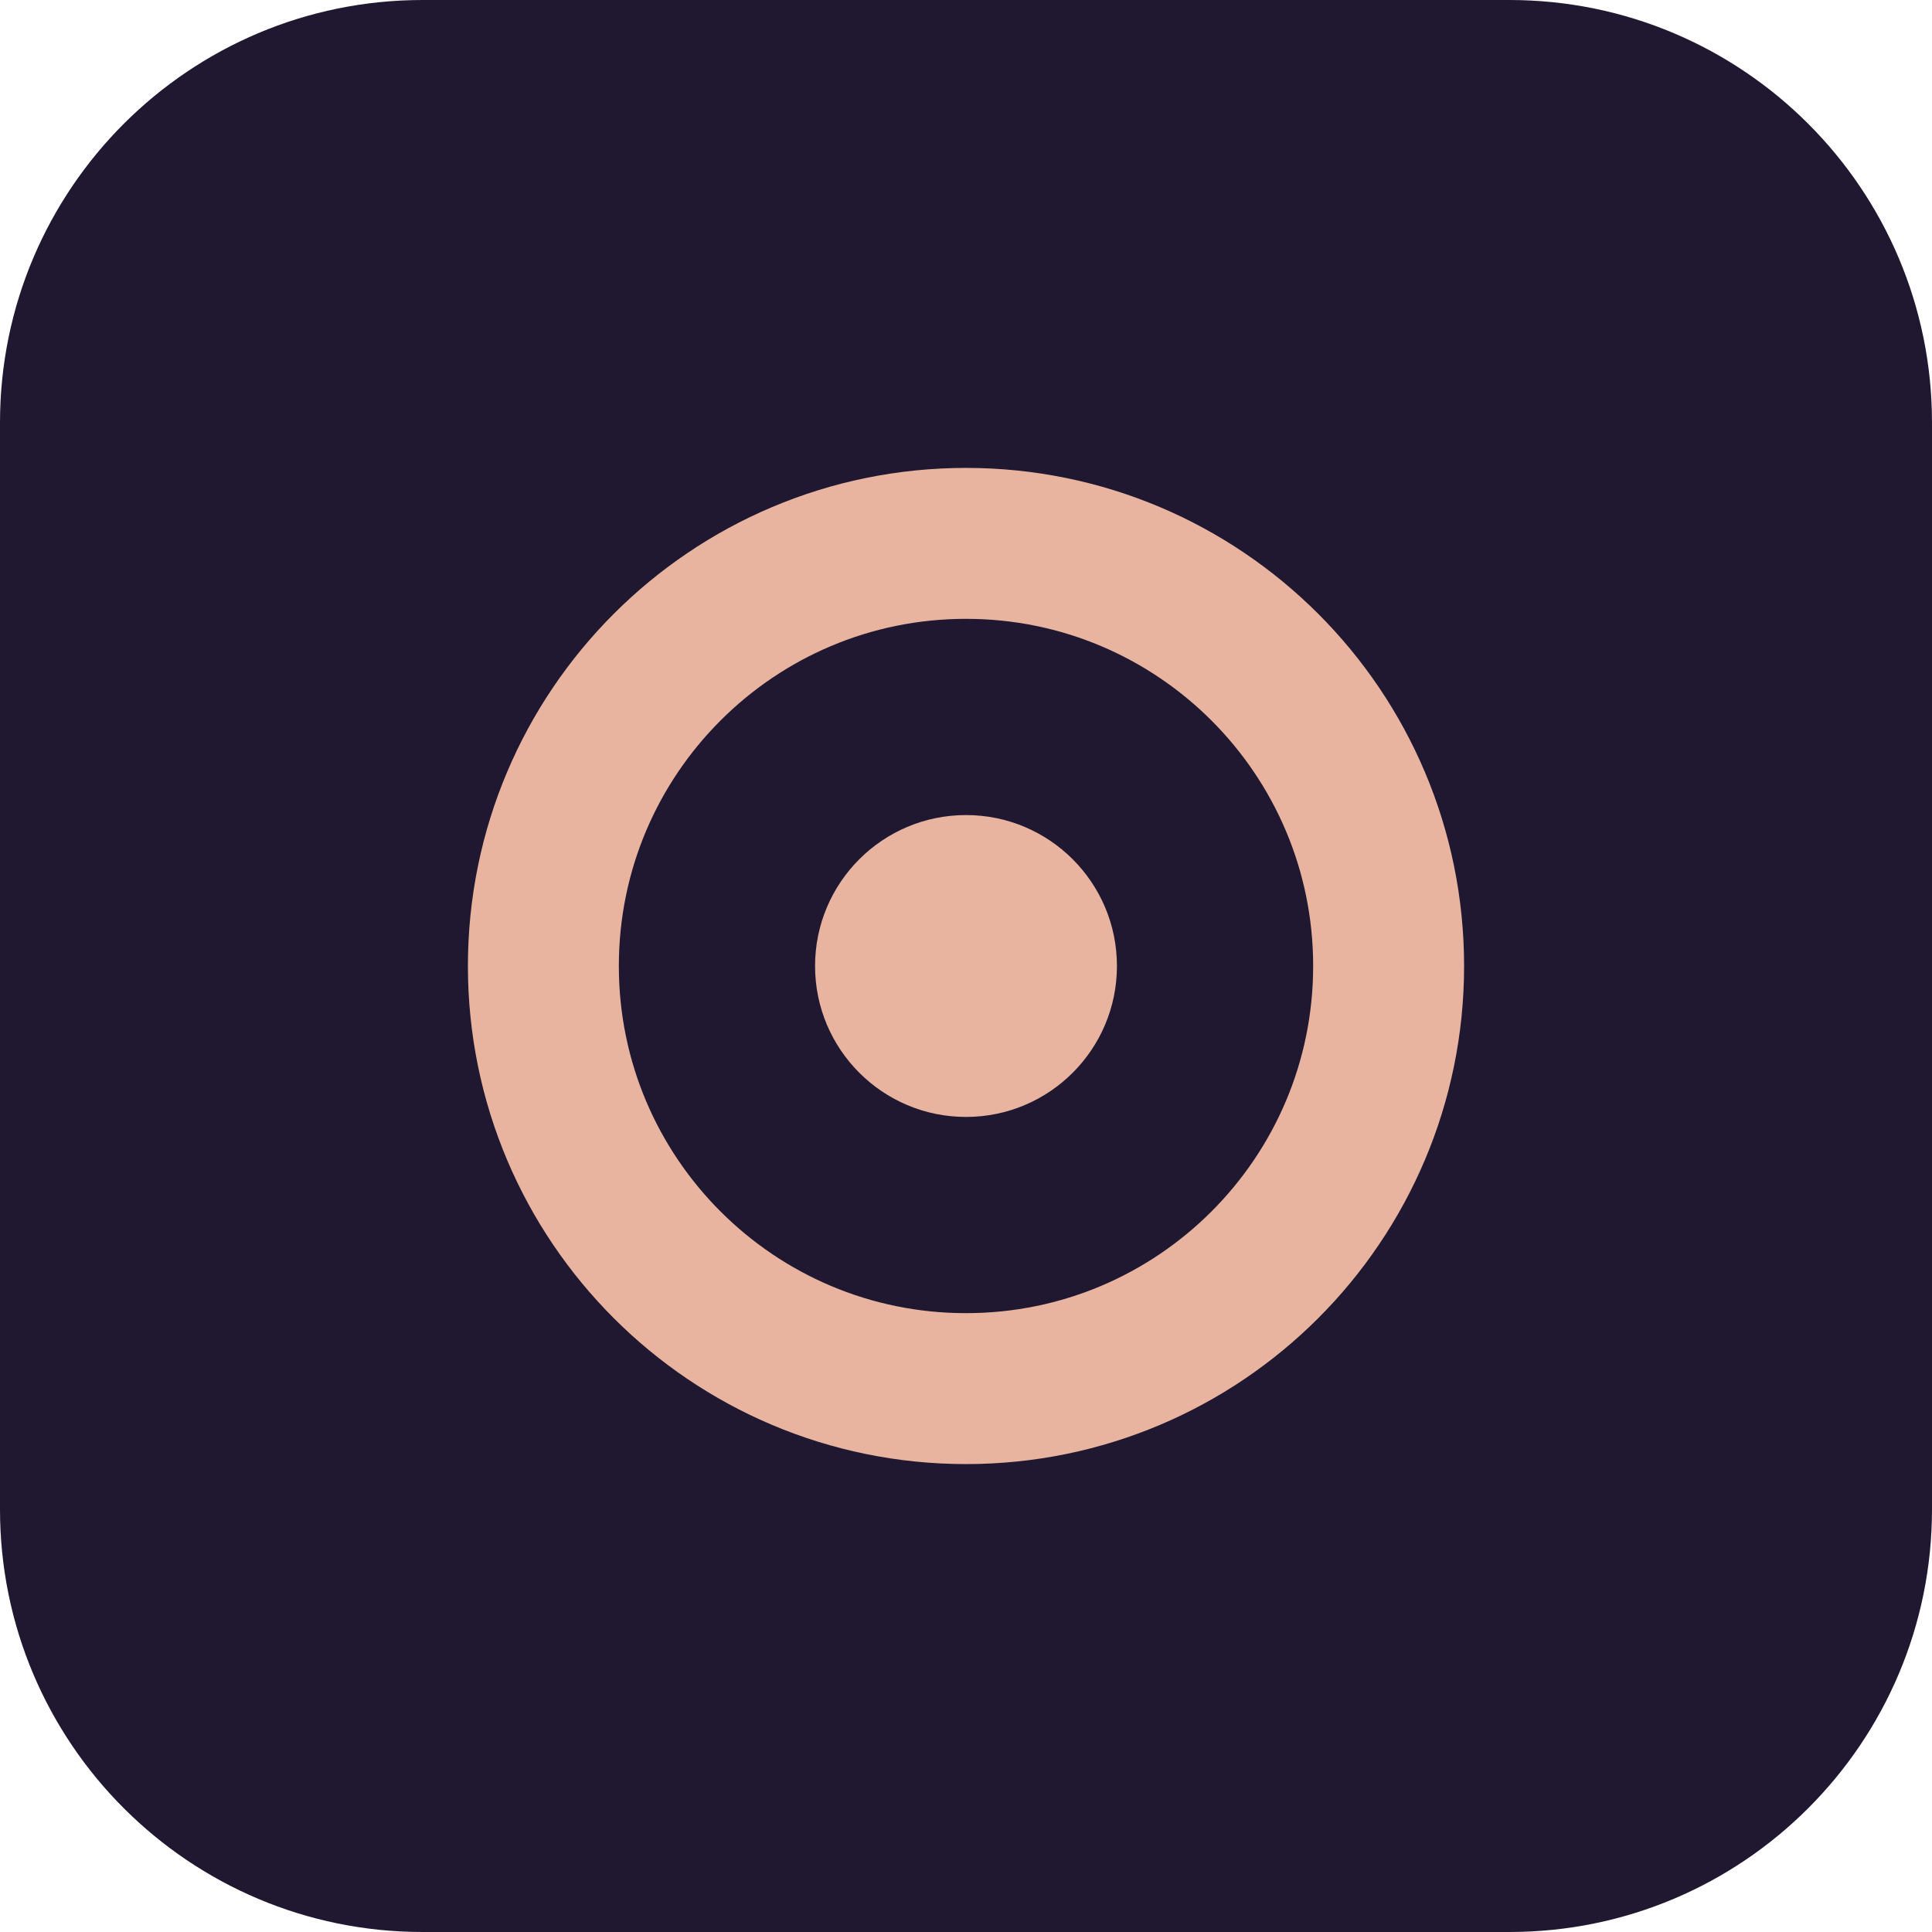
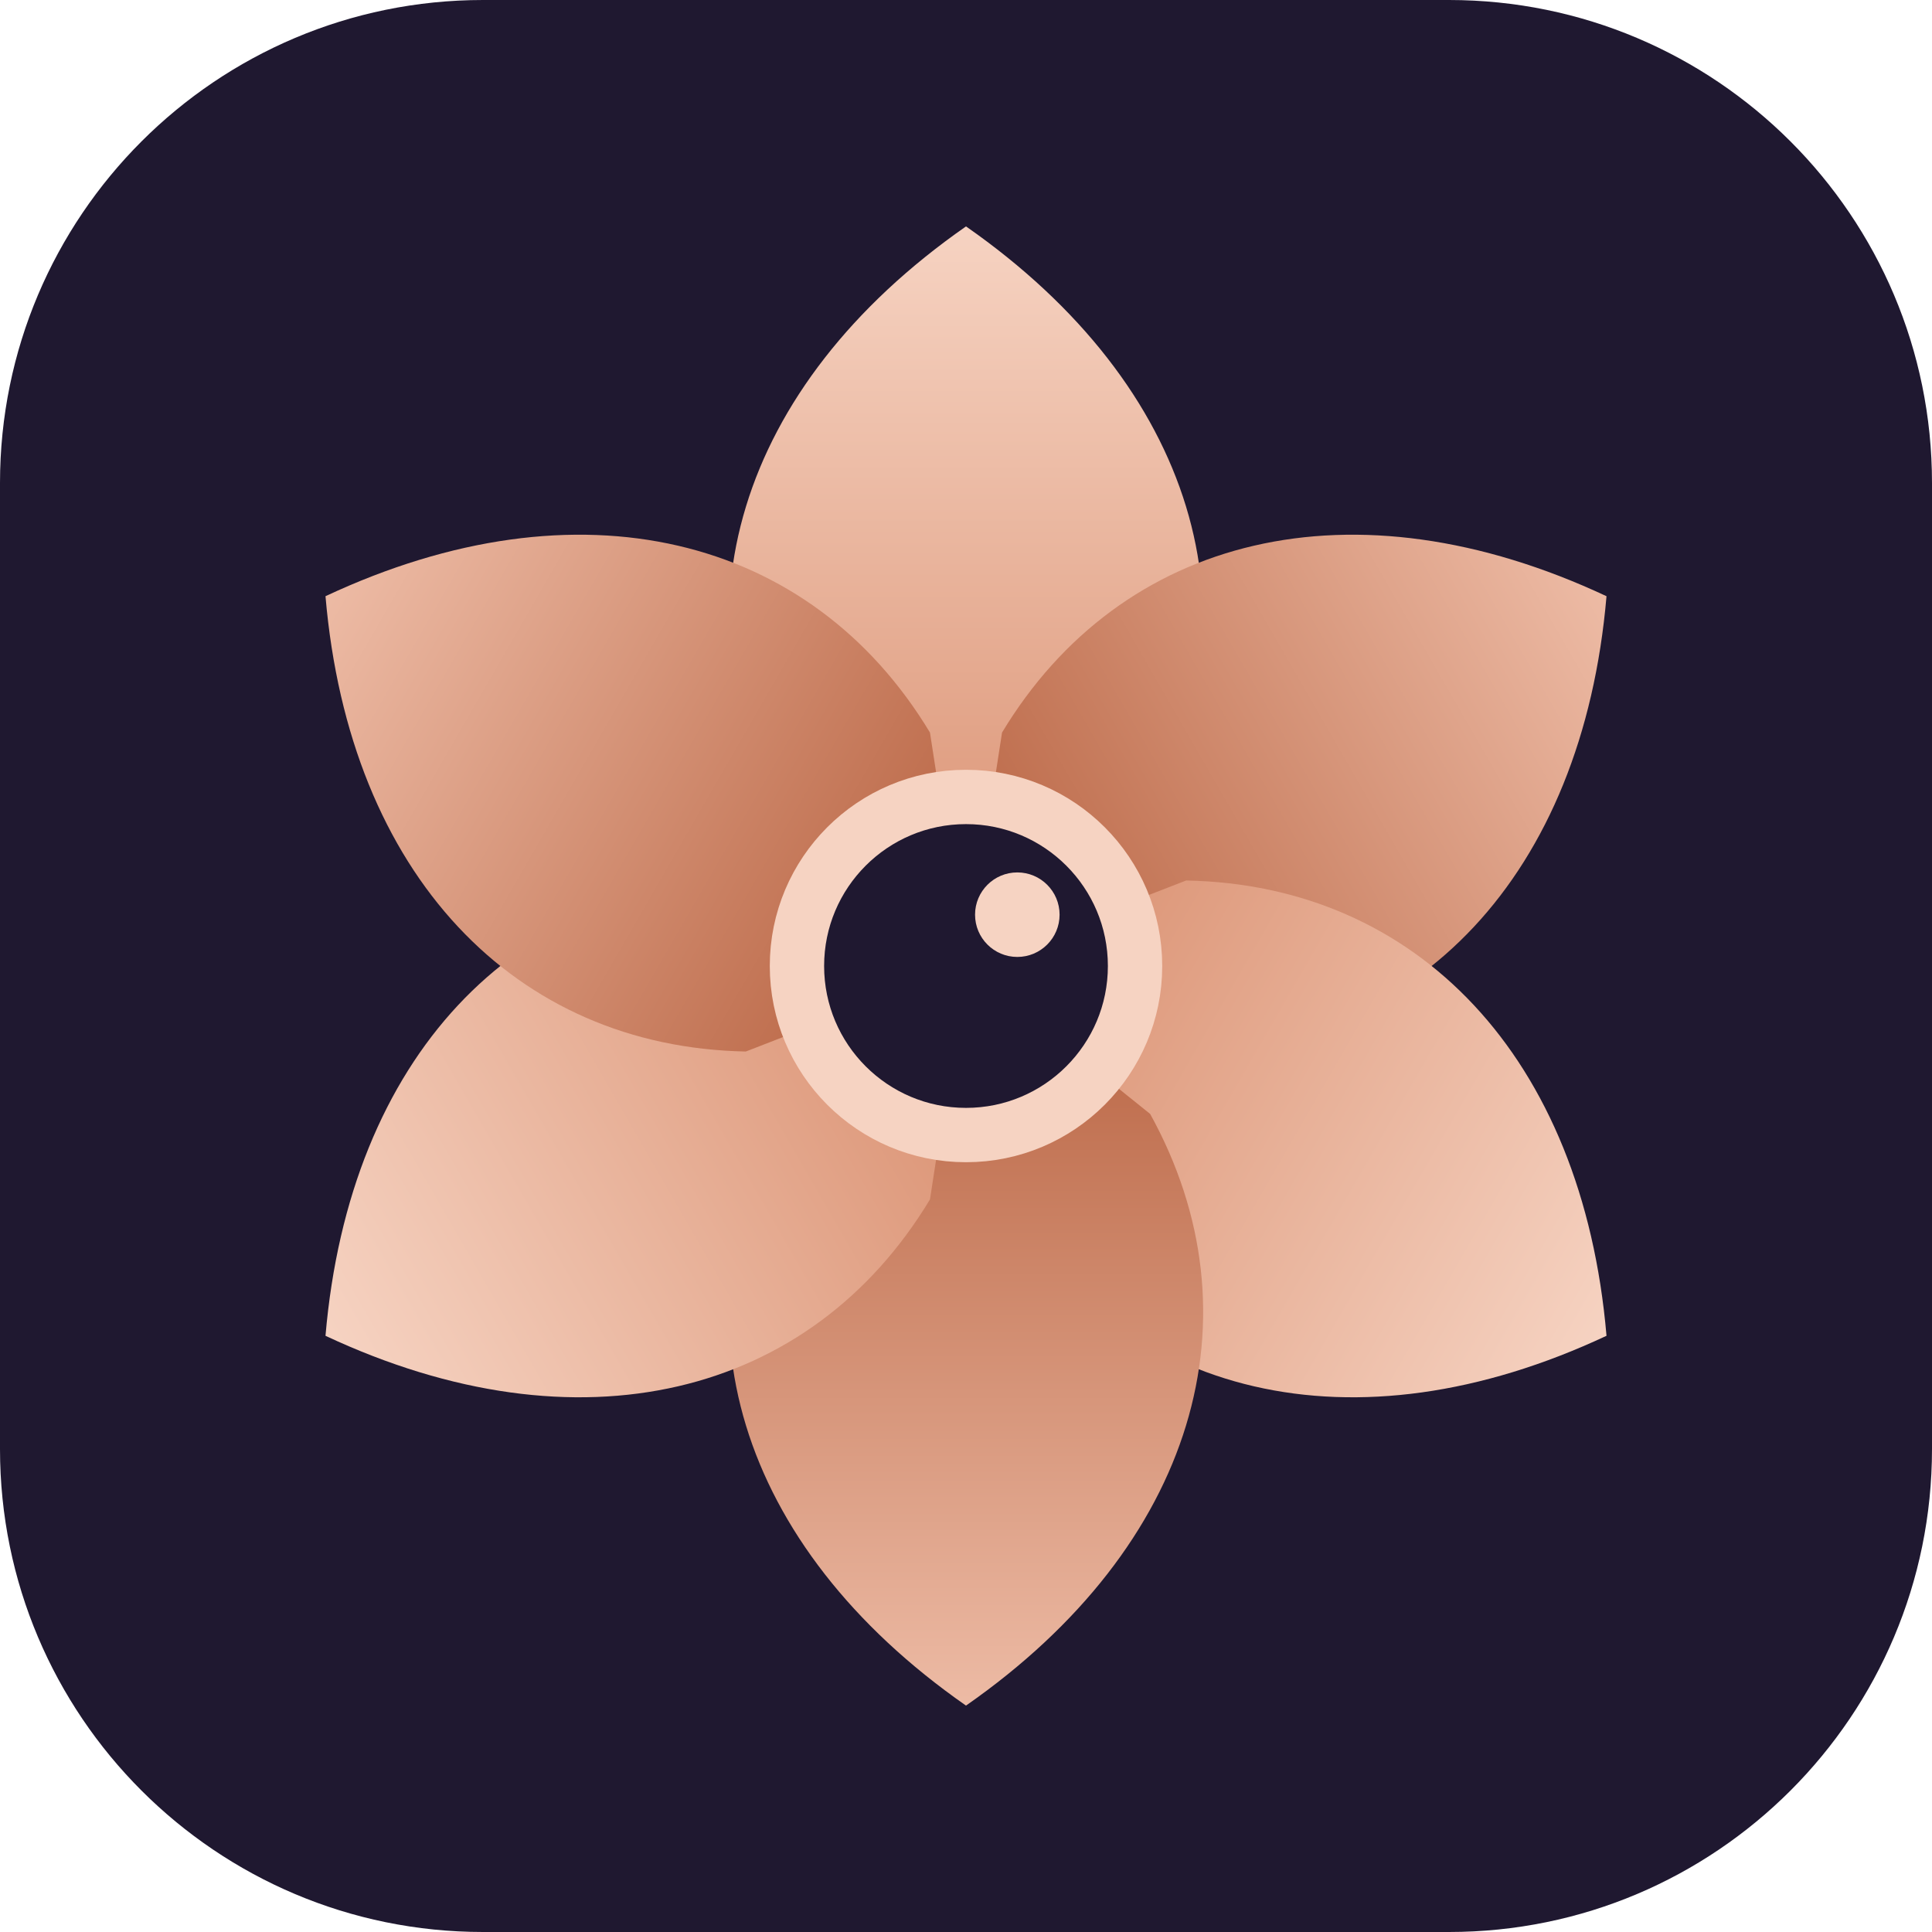
<svg xmlns="http://www.w3.org/2000/svg" viewBox="0 0 64 64">
-   <rect width="64" height="64" rx="14" fill="#1f1830" />
-   <circle cx="32" cy="32" r="14" fill="none" stroke="#e8b4a0" stroke-width="5" />
-   <circle cx="32" cy="32" r="5" fill="#e8b4a0" />
+   <rect width="64" height="64" rx="16" fill="#1F1830" />
+   <defs>
+     <linearGradient id="pbp-g0" x1="0" y1="0" x2="0" y2="1">
+       <stop offset="0" stop-color="#F6D3C2" />
+       <stop offset="1" stop-color="#D98E6E" />
+     </linearGradient>
+     <linearGradient id="pbp-g1" x1="0" y1="0" x2="0" y2="1">
+       <stop offset="0" stop-color="#EDBBA5" />
+       <stop offset="1" stop-color="#B7613F" />
+     </linearGradient>
+   </defs>
+   <path d="M32 7.5c7.6 5.3 9.8 12.9 6.1 19.6L32 32l-6.1-4.9C22.2 20.4 24.4 12.8 32 7.5z" transform="rotate(0 32 32)" fill="url(#pbp-g0)" />
+   <path d="M32 7.5c7.6 5.3 9.8 12.9 6.1 19.6L32 32l-6.1-4.9C22.2 20.4 24.4 12.8 32 7.5z" transform="rotate(60 32 32)" fill="url(#pbp-g1)" />
+   <path d="M32 7.5c7.6 5.3 9.8 12.9 6.1 19.6L32 32l-6.1-4.9C22.2 20.4 24.4 12.8 32 7.5z" transform="rotate(120 32 32)" fill="url(#pbp-g0)" />
+   <path d="M32 7.5c7.6 5.3 9.8 12.9 6.1 19.6L32 32l-6.1-4.9C22.2 20.4 24.4 12.8 32 7.5z" transform="rotate(180 32 32)" fill="url(#pbp-g1)" />
+   <path d="M32 7.5c7.6 5.3 9.8 12.9 6.1 19.6L32 32l-6.1-4.9C22.2 20.4 24.4 12.8 32 7.5z" transform="rotate(240 32 32)" fill="url(#pbp-g0)" />
+   <path d="M32 7.5c7.6 5.3 9.8 12.9 6.1 19.6L32 32l-6.1-4.9C22.2 20.4 24.4 12.8 32 7.5z" transform="rotate(300 32 32)" fill="url(#pbp-g1)" />
+   <circle cx="32" cy="32" r="5.6" fill="#1F1830" stroke="#F6D3C2" stroke-width="1.8" />
+   <circle cx="33.7" cy="30.3" r="1.4" fill="#F6D3C2" />
</svg>
